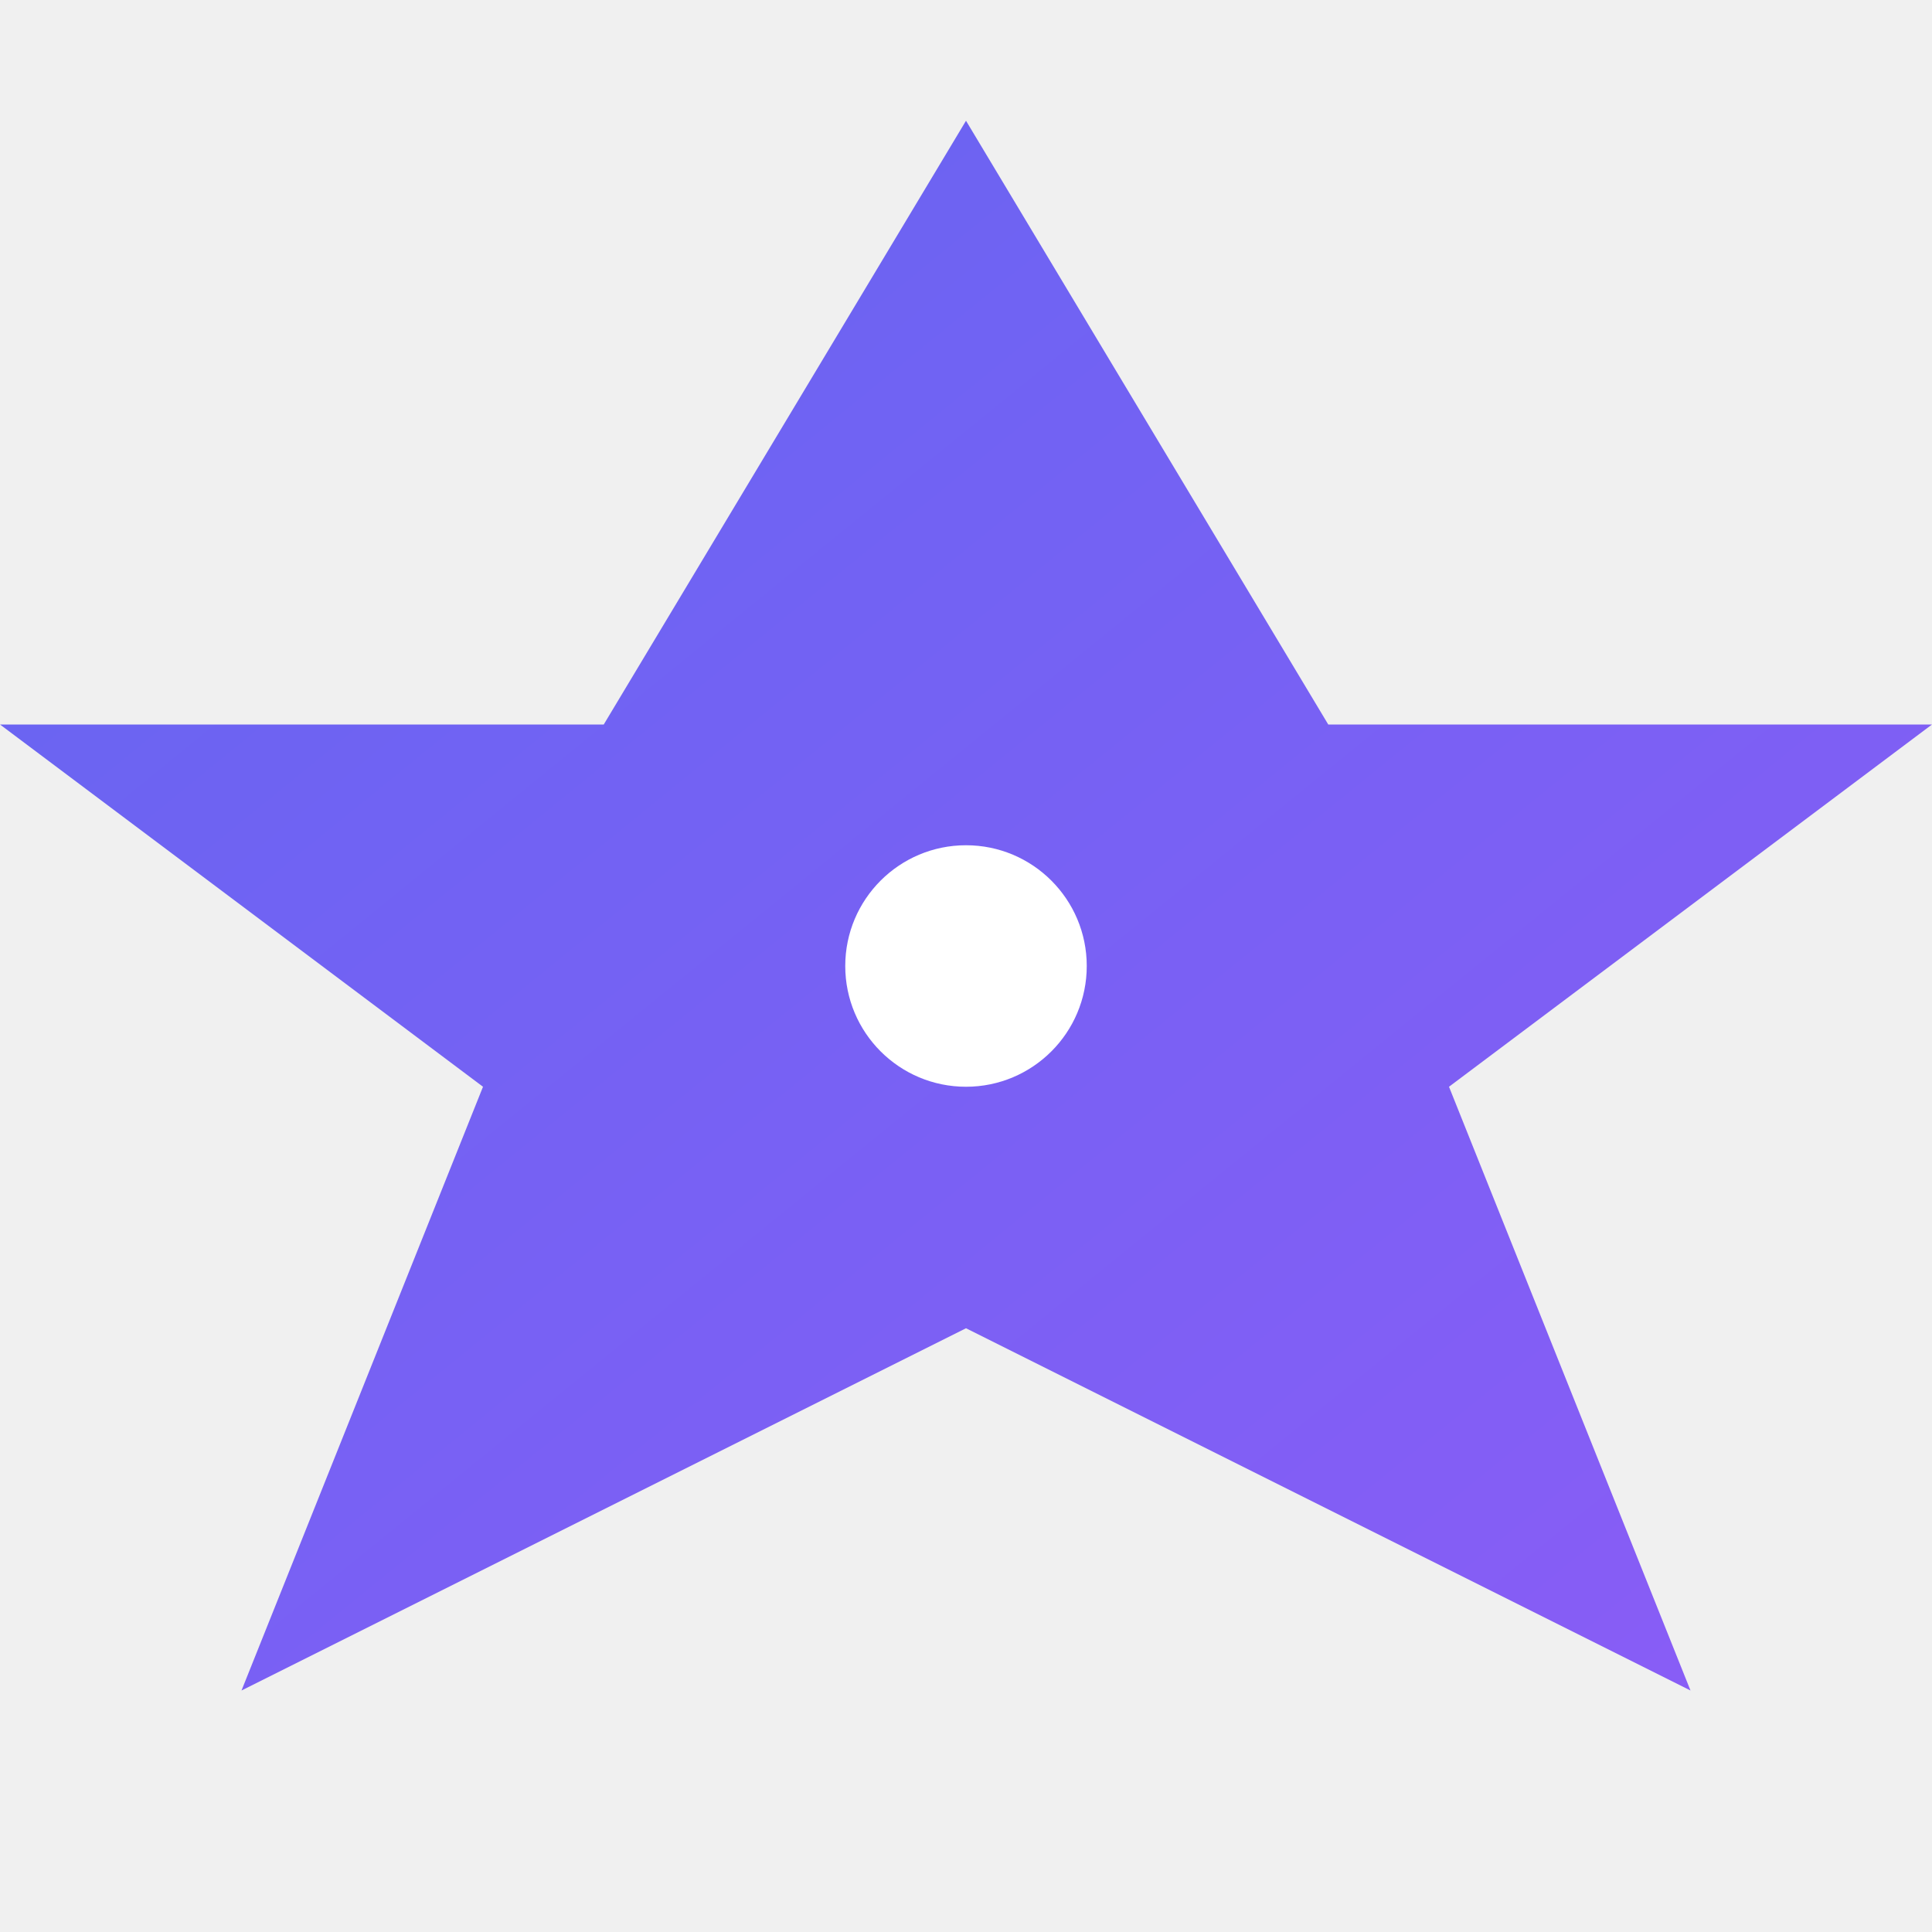
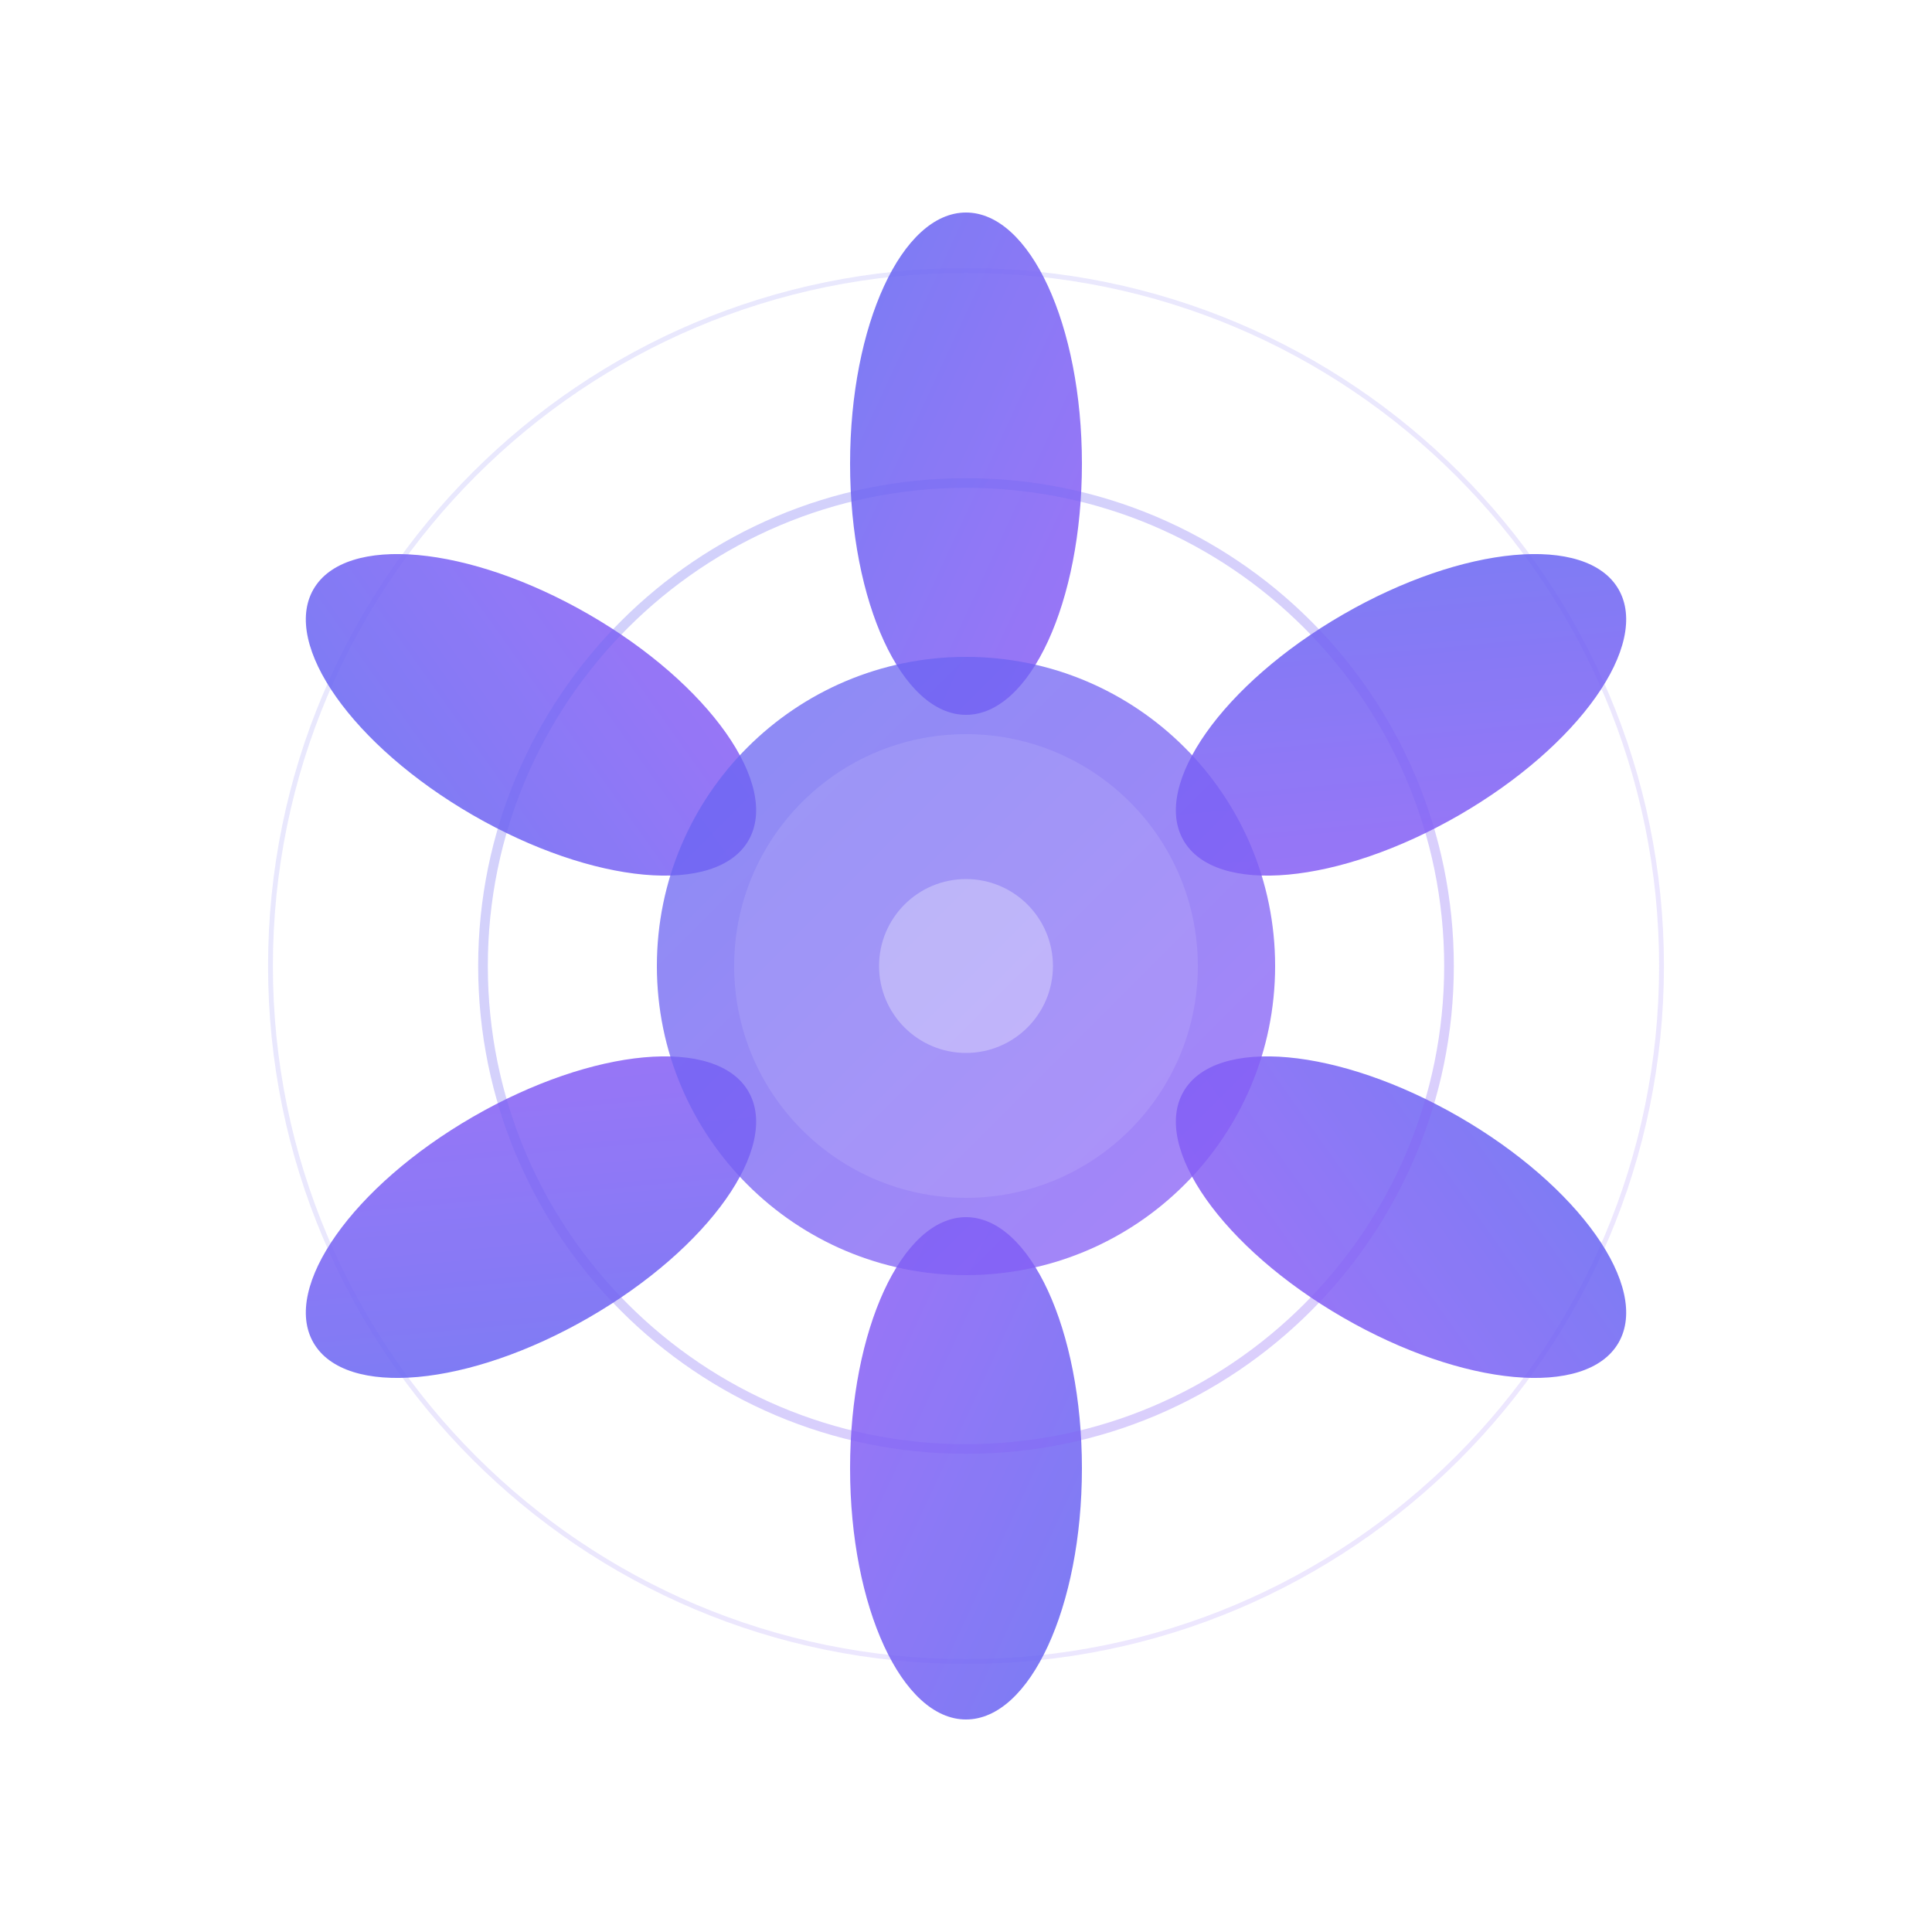
- <svg xmlns="http://www.w3.org/2000/svg" viewBox="0 0 32 32">
+ <svg xmlns="http://www.w3.org/2000/svg" viewBox="0 0 200 200">
  <defs>
-     <linearGradient id="faviconGradient" x1="0%" y1="0%" x2="100%" y2="100%">
+     <linearGradient id="grad4" x1="0%" y1="0%" x2="100%" y2="100%">
      <stop offset="0%" style="stop-color:#6366f1;stop-opacity:1" />
      <stop offset="100%" style="stop-color:#8b5cf6;stop-opacity:1" />
    </linearGradient>
  </defs>
-   <path d="M 16 2 L 22 12 L 32 12 L 24 18 L 28 28 L 16 22 L 4 28 L 8 18 L 0 12 L 10 12 Z" fill="url(#faviconGradient)" />
-   <circle cx="16" cy="16" r="2" fill="#ffffff" />
+   <rect width="200" height="200" fill="#ffffff" />
+   <circle cx="100" cy="100" r="72" fill="none" stroke="url(#grad4)" stroke-width="0.5" opacity="0.15" />
+   <g fill="url(#grad4)" opacity="0.85">
+     <ellipse cx="100" cy="48" rx="12" ry="26" />
+     <ellipse cx="100" cy="48" rx="12" ry="26" transform="rotate(60 100 100)" />
+     <ellipse cx="100" cy="48" rx="12" ry="26" transform="rotate(120 100 100)" />
+     <ellipse cx="100" cy="48" rx="12" ry="26" transform="rotate(180 100 100)" />
+     <ellipse cx="100" cy="48" rx="12" ry="26" transform="rotate(240 100 100)" />
+     <ellipse cx="100" cy="48" rx="12" ry="26" transform="rotate(300 100 100)" />
+   </g>
+   <circle cx="100" cy="100" r="50" fill="none" stroke="url(#grad4)" stroke-width="1" opacity="0.3" />
+   <circle cx="100" cy="100" r="32" fill="url(#grad4)" opacity="0.75" />
+   <circle cx="100" cy="100" r="24" fill="#ffffff" opacity="0.1" />
+   <circle cx="100" cy="100" r="9" fill="#ffffff" opacity="0.3" />
</svg>
